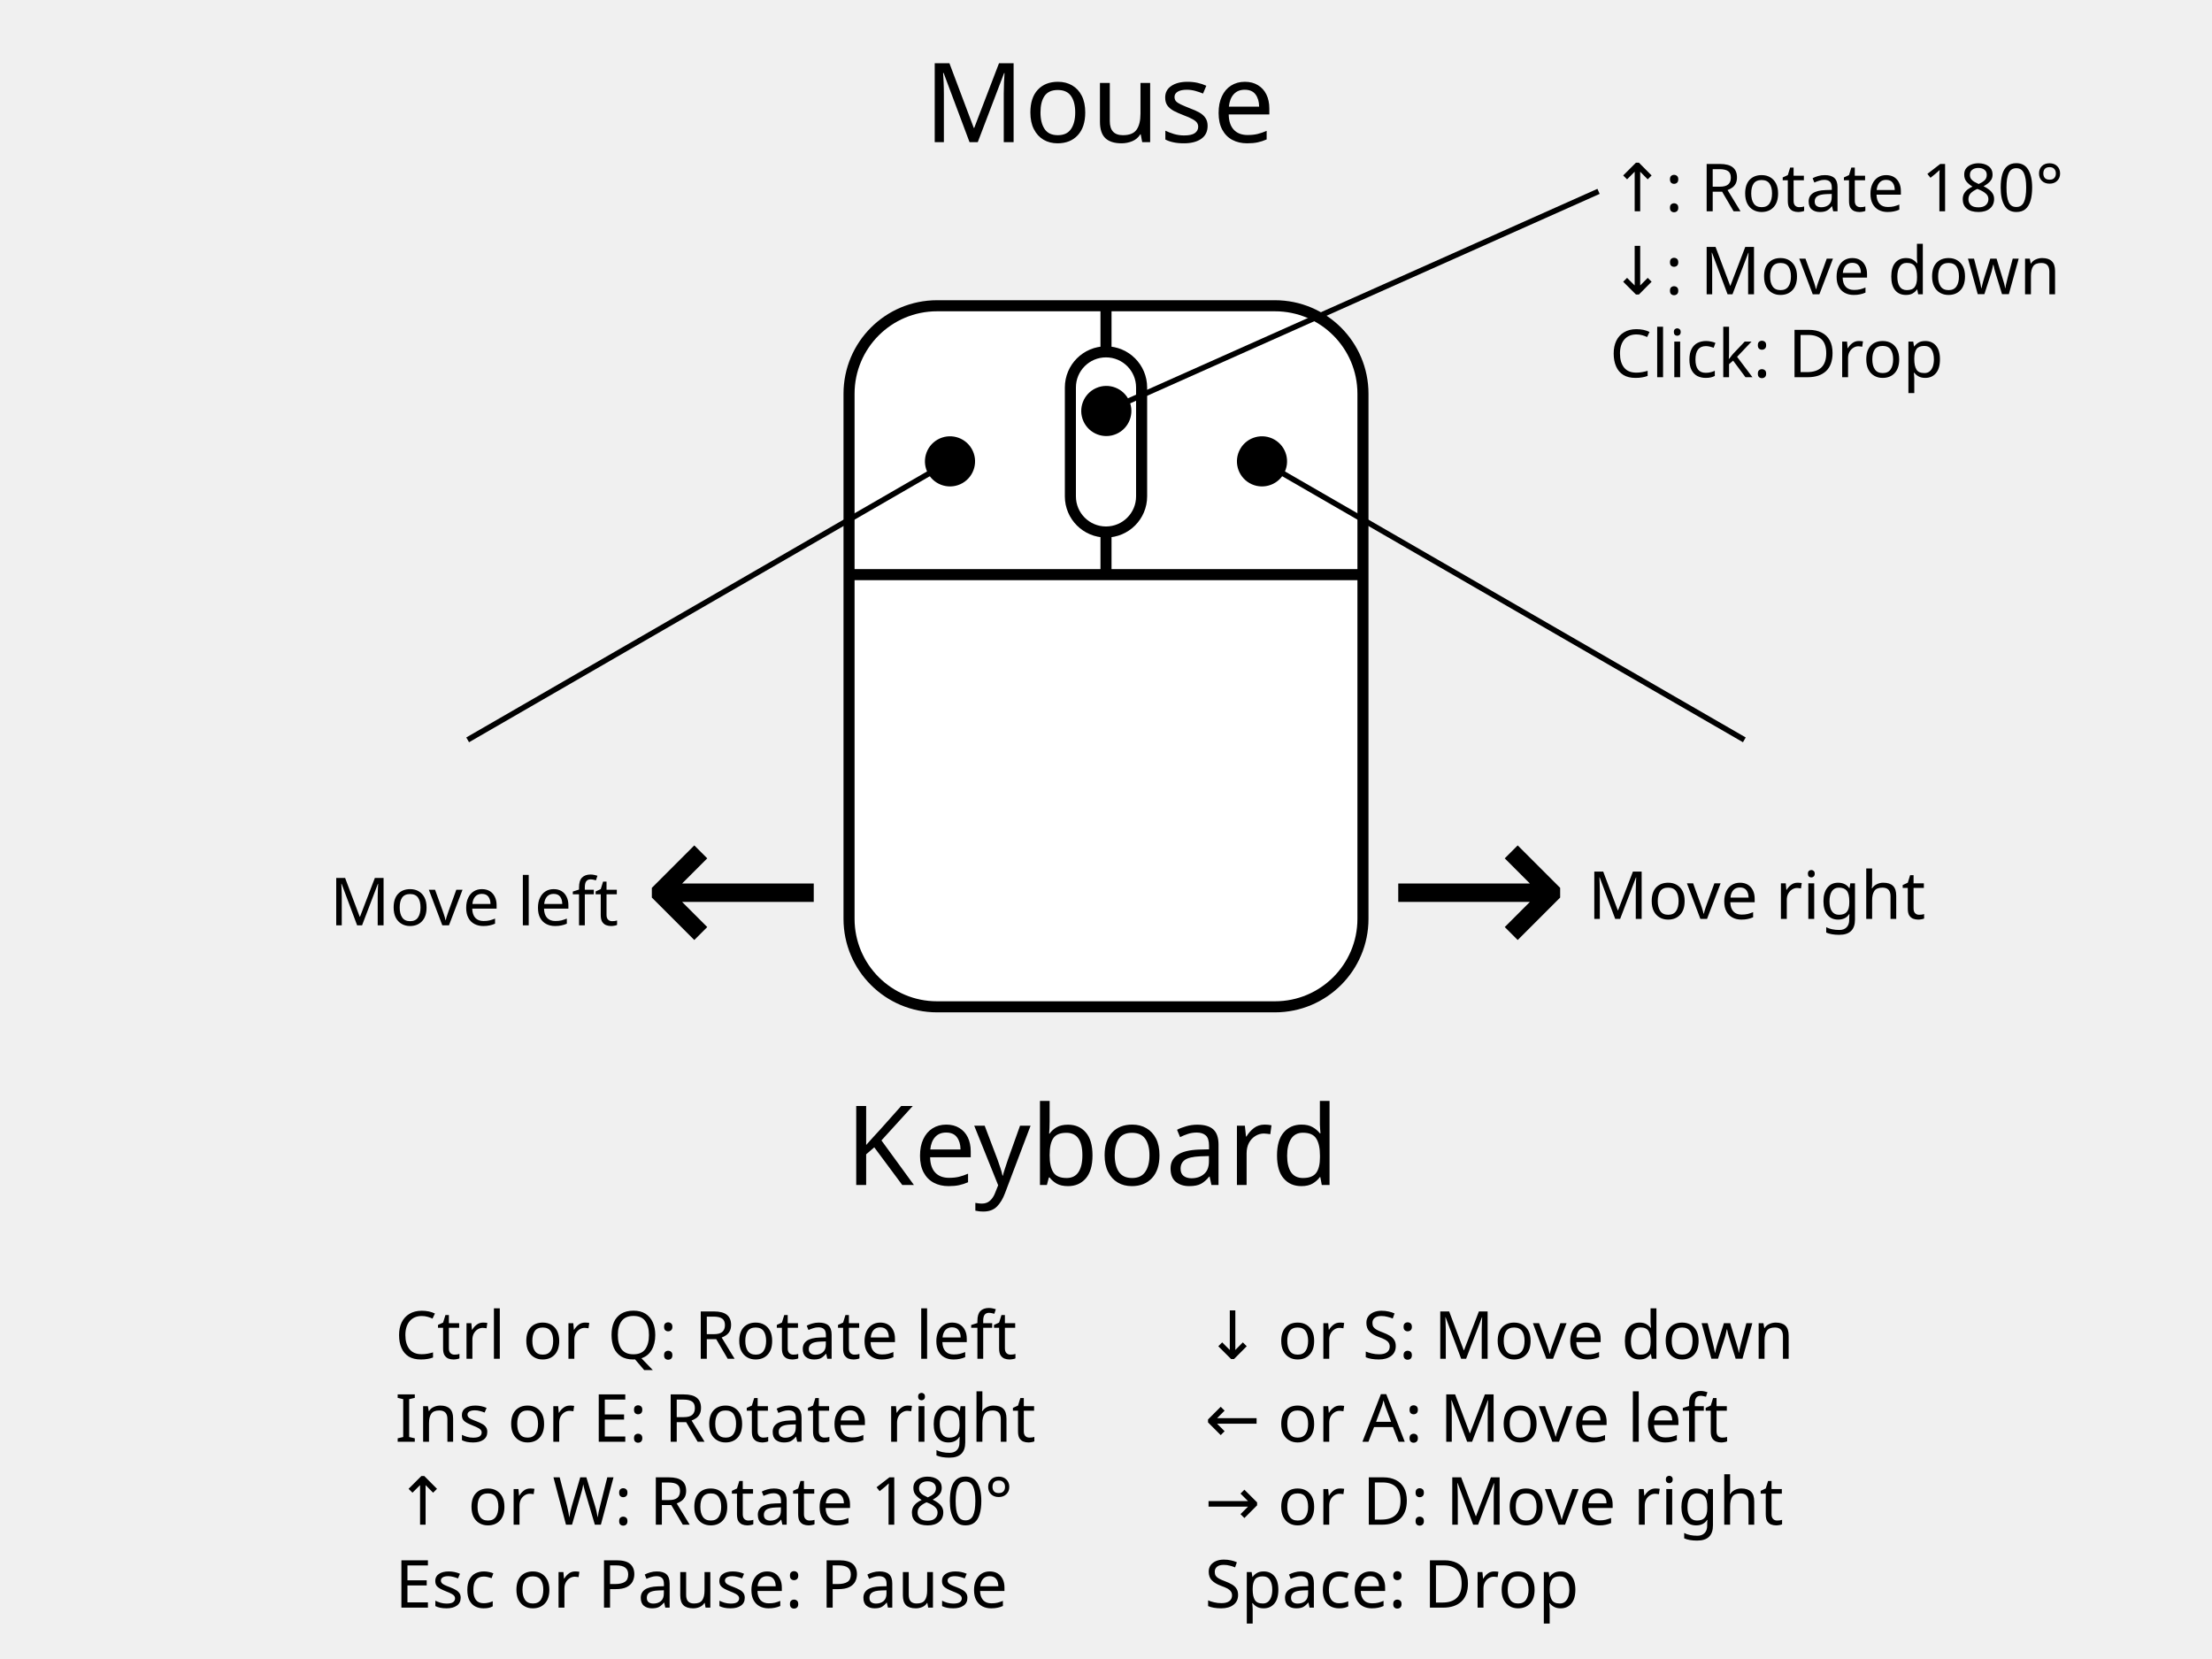
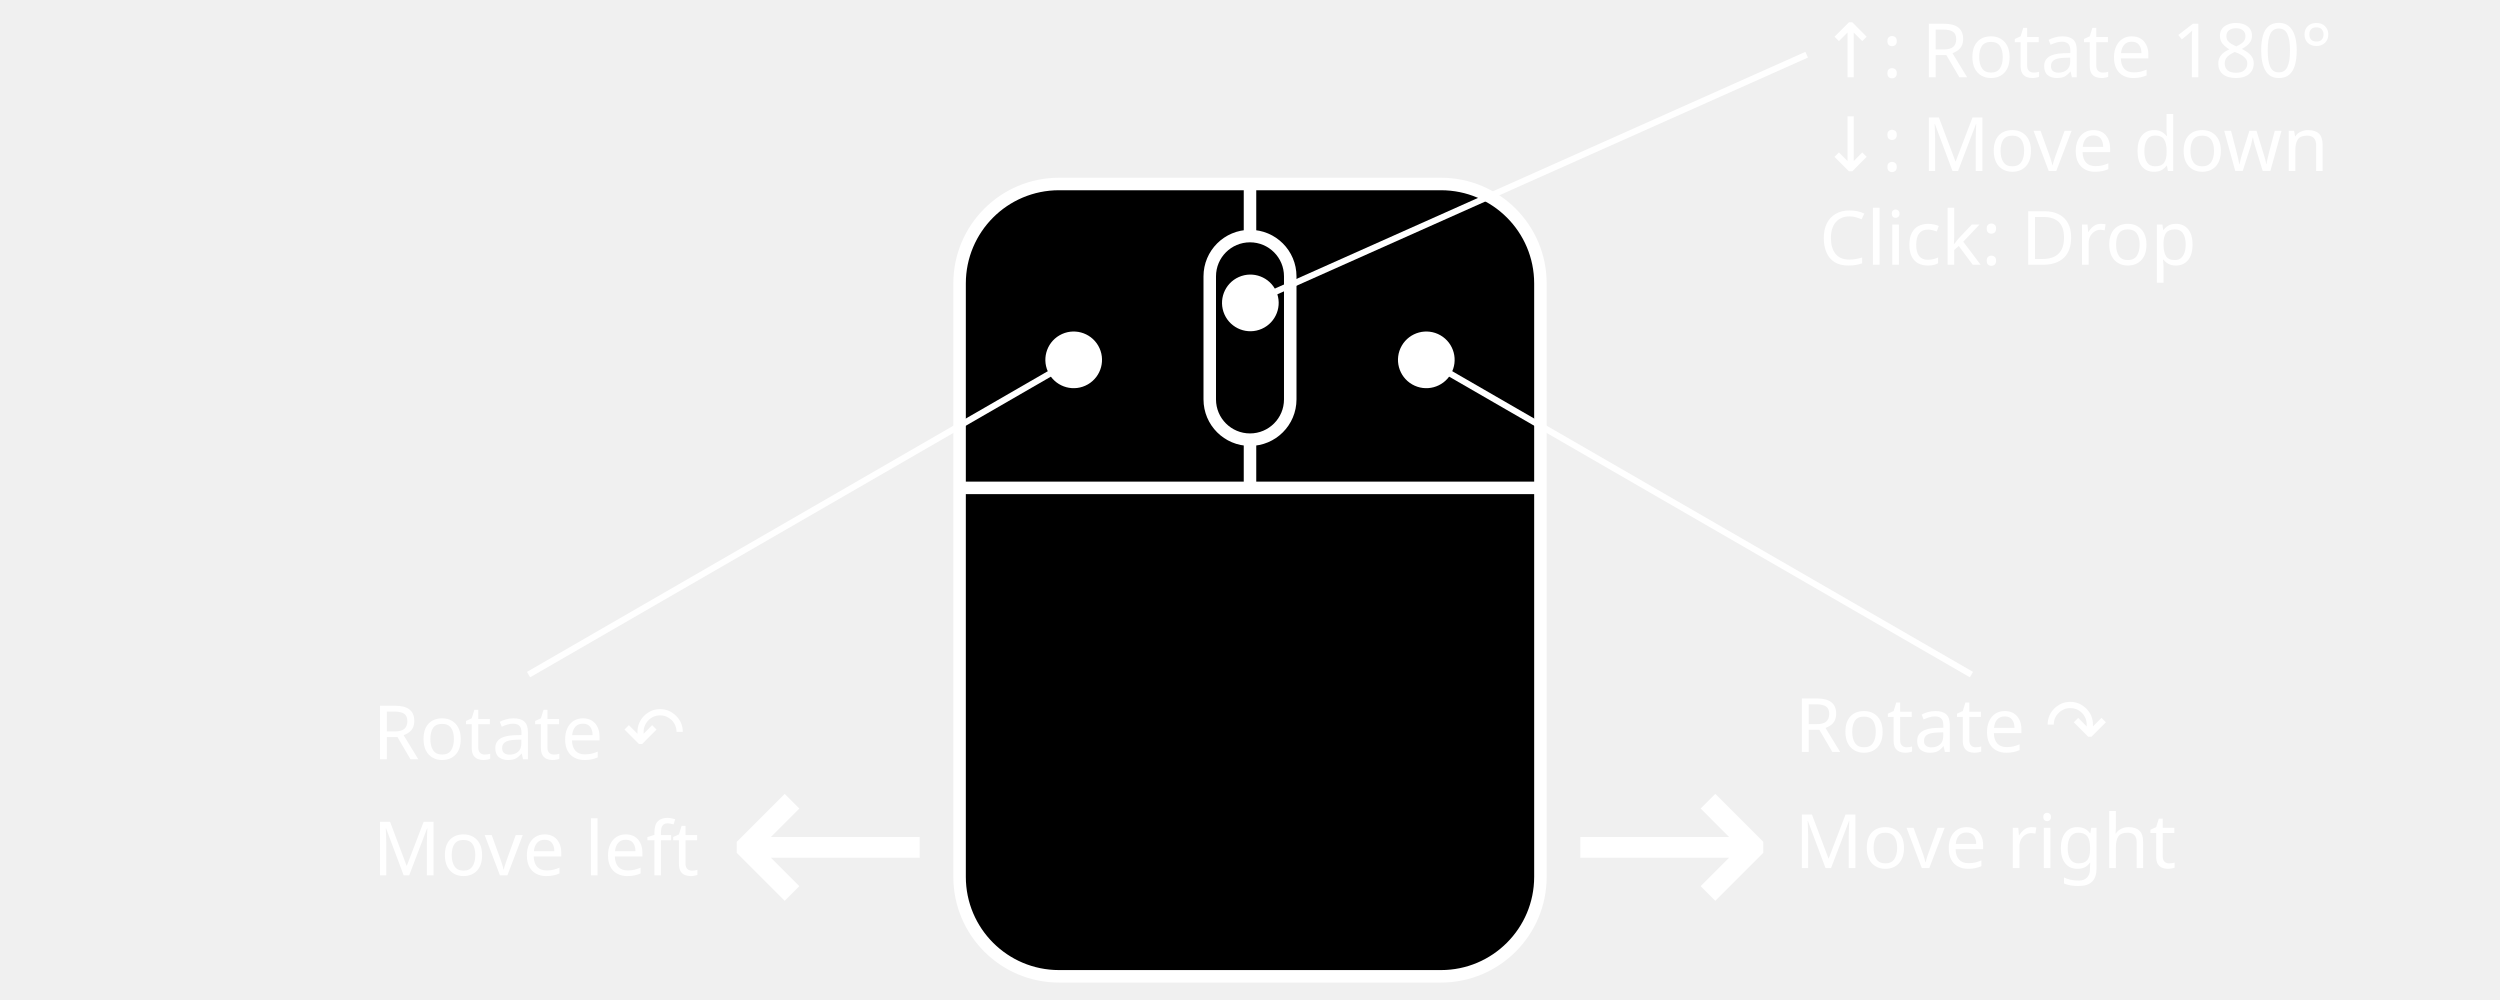
- <svg xmlns="http://www.w3.org/2000/svg" width="400" height="300" id="svg2" version="1.1">
+ <svg xmlns="http://www.w3.org/2000/svg" width="400" height="160" id="svg2" version="1.1">
  <defs id="defs4">
-     <marker orient="auto" refY="0.0" refX="0.0" id="DotL" style="overflow:visible">
-       <path id="path3883" d="M -2.5,-1.0 C -2.5,1.76 -4.74,4.0 -7.5,4.0 C -10.26,4.0 -12.5,1.76 -12.5,-1.0 C -12.5,-3.76 -10.26,-6.0 -7.5,-6.0 C -4.74,-6.0 -2.5,-3.76 -2.5,-1.0 z " style="fill-rule:evenodd;stroke:#000000;stroke-width:1.0pt" transform="scale(0.8) translate(7.4, 1)" />
+     <marker orient="auto" refY="0" refX="0" id="DotL" style="overflow:visible">
+       <path id="path3883" d="m -2.5,-1 c 0,2.76 -2.24,5 -5,5 -2.76,0 -5,-2.24 -5,-5 0,-2.76 2.24,-5 5,-5 2.76,0 5,2.24 5,5 z" style="fill:#ffffff;fill-rule:evenodd;stroke:#ffffff;stroke-width:1pt" transform="matrix(0.8,0,0,0.8,5.92,0.8)" />
    </marker>
  </defs>
-   <g id="layer1" transform="translate(0,-752.3622)">
-     <g id="g3772">
-       <rect ry="15.91" y="807.653" x="153.533" height="126.774" width="92.934" id="rect2994" style="fill:#ffffff;stroke:#000000;stroke-width:2;stroke-miterlimit:4;stroke-dasharray:none" />
-       <path id="path3766" d="m 200,807.905 0,48.487" style="fill:none;stroke:#000000;stroke-width:2;stroke-linecap:butt;stroke-linejoin:miter;stroke-miterlimit:4;stroke-opacity:1;stroke-dasharray:none" />
-       <rect ry="6.44" y="815.987" x="193.56" height="32.577" width="12.879" id="rect3768" style="fill:#ffffff;stroke:#000000;stroke-width:2;stroke-miterlimit:4;stroke-dasharray:none" />
-       <path id="path3770" d="m 153.533,856.275 92.934,0" style="fill:none;stroke:#000000;stroke-width:2;stroke-linecap:butt;stroke-linejoin:miter;stroke-miterlimit:4;stroke-opacity:1;stroke-dasharray:none" />
+   <g id="layer1" transform="translate(0,-892.3622)">
+     <g id="g3772" style="fill:#000000;stroke:#ffffff" transform="translate(0,114.1472)">
+       <rect ry="15.91" y="807.653" x="153.533" height="126.774" width="92.934" id="rect2994" style="fill:#000000;stroke:#ffffff;stroke-width:2;stroke-miterlimit:4;stroke-dasharray:none" />
+       <path id="path3766" d="m 200,807.905 0,48.487" style="fill:#000000;stroke:#ffffff;stroke-width:2;stroke-linecap:butt;stroke-linejoin:miter;stroke-miterlimit:4;stroke-opacity:1;stroke-dasharray:none" />
+       <rect ry="6.44" y="815.987" x="193.56" height="32.577" width="12.879" id="rect3768" style="fill:#000000;stroke:#ffffff;stroke-width:2;stroke-miterlimit:4;stroke-dasharray:none" />
+       <path id="path3770" d="m 153.533,856.275 92.934,0" style="fill:#000000;stroke:#ffffff;stroke-width:2;stroke-linecap:butt;stroke-linejoin:miter;stroke-miterlimit:4;stroke-opacity:1;stroke-dasharray:none" />
    </g>
-     <path style="fill:none;stroke:#000000;stroke-width:1px;stroke-linecap:butt;stroke-linejoin:miter;stroke-opacity:1;marker-start:url(#DotL);marker-end:none" d="M 171.721,835.831 84.567,886.15" id="path3778" />
-     <path id="path4816" d="m 228.279,835.831 87.154,50.319" style="fill:none;stroke:#000000;stroke-width:1px;stroke-linecap:butt;stroke-linejoin:miter;stroke-opacity:1;marker-start:url(#DotL);marker-end:none" />
-     <g id="g4887" transform="translate(46.54883,0)">
-       <flowRoot transform="translate(-7.857143,750.2301)" style="font-size:12px;font-style:normal;font-weight:normal;line-height:125%;letter-spacing:0px;word-spacing:0px;fill:#000000;fill-opacity:1;stroke:none;font-family:Sans" id="flowRoot4808" xml:space="preserve">
-         <flowRegion id="flowRegion4810">
-           <rect style="font-size:12px" y="133.571" x="11.429" height="51.429" width="159.286" id="rect4812" />
-         </flowRegion>
-         <flowPara id="flowPara4814">Rotate ↶</flowPara>
-       </flowRoot>
-       <flowRoot transform="translate(237.7907,750.2301)" style="font-size:12px;font-style:normal;font-weight:normal;line-height:125%;letter-spacing:0px;word-spacing:0px;fill:#000000;fill-opacity:1;stroke:none;font-family:Sans" id="flowRoot4808-1" xml:space="preserve">
-         <flowRegion id="flowRegion4810-5">
-           <rect style="font-size:12px" y="133.571" x="11.429" height="51.429" width="159.286" id="rect4812-2" />
-         </flowRegion>
-         <flowPara id="flowPara4814-2">Rotate ↷</flowPara>
-       </flowRoot>
+     <g id="g5073" transform="translate(-5e-7,114.1472)">
+       <path id="path3778" d="M 171.721,835.831 84.567,886.15" style="fill:none;stroke:#ffffff;stroke-width:1px;stroke-linecap:butt;stroke-linejoin:miter;stroke-opacity:1;marker-start:url(#DotL);marker-end:none" />
+       <path style="fill:none;stroke:#ffffff;stroke-width:1px;stroke-linecap:butt;stroke-linejoin:miter;stroke-opacity:1;marker-start:url(#DotL);marker-end:none" d="m 228.279,835.831 87.154,50.319" id="path4816" />
    </g>
-     <path style="fill:none;stroke:#000000;stroke-width:1px;stroke-linecap:butt;stroke-linejoin:miter;stroke-opacity:1;marker-start:url(#DotL);marker-end:none" d="m 200.129,826.648 88.94,-39.681" id="path4845" />
-     <flowRoot xml:space="preserve" id="flowRoot4853" style="fill:black;stroke:none;stroke-opacity:1;stroke-width:1px;stroke-linejoin:miter;stroke-linecap:butt;fill-opacity:1;font-family:Sans;font-style:normal;font-weight:normal;font-size:12px;line-height:125%;letter-spacing:0px;word-spacing:0px">
-       <flowRegion id="flowRegion4855">
-         <rect id="rect4857" width="101.071" height="41.429" x="296.071" y="22.143" style="font-size:12px" />
-       </flowRegion>
-       <flowPara id="flowPara4859" />
-     </flowRoot>
-     <flowRoot xml:space="preserve" id="flowRoot4861" style="font-size:40px;font-style:normal;font-weight:normal;line-height:125%;letter-spacing:0px;word-spacing:0px;fill:#000000;fill-opacity:1;stroke:none;font-family:Sans" transform="translate(0,752.3622)">
-       <flowRegion id="flowRegion4863">
-         <rect id="rect4865" width="120" height="78.929" x="291.071" y="21.786" />
-       </flowRegion>
-       <flowPara id="flowPara4867">⃔⃕⃔⃔⃕⃔⃔↶↷↑↓</flowPara>
-     </flowRoot>
-     <flowRoot xml:space="preserve" id="flowRoot4869" style="font-size:40px;font-style:normal;font-weight:normal;line-height:125%;letter-spacing:0px;word-spacing:0px;fill:#000000;fill-opacity:1;stroke:none;font-family:Sans" transform="translate(0,752.3622)">
-       <flowRegion id="flowRegion4871">
-         <rect id="rect4873" width="103.214" height="75.357" x="293.929" y="19.643" />
-       </flowRegion>
-       <flowPara id="flowPara4875">⃔⃕⃔⃔⃕⃔⃔↶↷↑↓ tmhm</flowPara>
-     </flowRoot>
-     <text xml:space="preserve" style="font-size:12px;font-style:normal;font-weight:normal;line-height:125%;letter-spacing:0px;word-spacing:0px;fill:#000000;fill-opacity:1;stroke:none;font-family:Sans" x="291.071" y="790.576" id="text4877">
-       <tspan id="tspan4879" x="291.071" y="790.576">↑: Rotate 180°</tspan>
-       <tspan x="291.071" y="805.576" id="tspan4883">↓: Move down</tspan>
-       <tspan x="291.071" y="820.576" id="tspan4885">Click: Drop</tspan>
+     <path style="fill:none;stroke:#ffffff;stroke-width:1px;stroke-linecap:butt;stroke-linejoin:miter;stroke-opacity:1;marker-start:url(#DotL);marker-end:none" d="m 200.129,940.795 88.94,-39.681" id="path4845" />
+     <text xml:space="preserve" style="font-size:12px;font-style:normal;font-weight:normal;line-height:125%;letter-spacing:0px;word-spacing:0px;fill:#ffffff;fill-opacity:1;stroke:none;font-family:Sans" x="291.071" y="904.724" id="text4877">
+       <tspan id="tspan4879" x="291.071" y="904.724">↑: Rotate 180°</tspan>
+       <tspan x="291.071" y="919.724" id="tspan4883">↓: Move down</tspan>
+       <tspan x="291.071" y="934.724" id="tspan4885">Click: Drop</tspan>
    </text>
-     <g style="font-size:40px;font-style:normal;font-weight:normal;line-height:125%;letter-spacing:0px;word-spacing:0px;fill:#000000;fill-opacity:1;stroke:none;font-family:Sans" id="text4897">
-       <path d="m 282.126,912.912 0,1.758 -7.676,7.676 -2.344,-2.344 4.551,-4.551 -23.809,0 0,-3.32 23.809,0 -4.551,-4.551 2.344,-2.344 7.676,7.676" style="" id="path5022" />
+     <g style="font-size:40px;font-style:normal;font-weight:normal;line-height:125%;letter-spacing:0px;word-spacing:0px;fill:#ffffff;fill-opacity:1;stroke:none;font-family:Sans" id="text4897" transform="translate(0,114.1472)">
+       <path d="m 282.126,912.912 0,1.758 -7.676,7.676 -2.344,-2.344 4.551,-4.551 -23.809,0 0,-3.32 23.809,0 -4.551,-4.551 2.344,-2.344 7.676,7.676" style="fill:#ffffff" id="path5022" />
    </g>
-     <g style="font-size:40px;font-style:normal;font-weight:normal;line-height:125%;letter-spacing:0px;word-spacing:0px;fill:#000000;fill-opacity:1;stroke:none;font-family:Sans" id="text4901">
-       <path d="m 117.874,914.67 0,-1.758 7.676,-7.676 2.344,2.344 -4.551,4.551 23.809,0 0,3.32 -23.809,0 4.551,4.551 -2.344,2.344 -7.676,-7.676" style="" id="path5019" />
+     <g style="font-size:40px;font-style:normal;font-weight:normal;line-height:125%;letter-spacing:0px;word-spacing:0px;fill:#ffffff;fill-opacity:1;stroke:none;font-family:Sans" id="text4901" transform="translate(0,114.1472)">
+       <path d="m 117.874,914.67 0,-1.758 7.676,-7.676 2.344,2.344 -4.551,4.551 23.809,0 0,3.32 -23.809,0 4.551,4.551 -2.344,2.344 -7.676,-7.676" style="fill:#ffffff" id="path5019" />
    </g>
-     <text xml:space="preserve" style="font-size:12px;font-style:normal;font-weight:normal;line-height:125%;letter-spacing:0px;word-spacing:0px;fill:#000000;fill-opacity:1;stroke:none;font-family:Sans" x="59.643" y="919.693" id="text4905">
-       <tspan id="tspan4907" x="59.643" y="919.693">Move left</tspan>
+     <text xml:space="preserve" style="font-size:12px;font-style:normal;font-weight:normal;line-height:125%;letter-spacing:0px;word-spacing:0px;fill:#ffffff;fill-opacity:1;stroke:none;font-family:Sans" x="59.643" y="1032.412" id="text4905">
+       <tspan id="tspan4907" x="59.643" y="1032.412">Move left</tspan>
    </text>
-     <text xml:space="preserve" style="font-size:12px;font-style:normal;font-weight:normal;line-height:125%;letter-spacing:0px;word-spacing:0px;fill:#000000;fill-opacity:1;stroke:none;font-family:Sans" x="287.143" y="918.53" id="text4909">
-       <tspan id="tspan4911" x="287.143" y="918.53">Move right</tspan>
+     <text xml:space="preserve" style="font-size:12px;font-style:normal;font-weight:normal;line-height:125%;letter-spacing:0px;word-spacing:0px;fill:#ffffff;fill-opacity:1;stroke:none;font-family:Sans" x="287.143" y="1031.248" id="text4909">
+       <tspan id="tspan4911" x="287.143" y="1031.248">Move right</tspan>
    </text>
-     <text xml:space="preserve" style="font-size:40px;font-style:normal;font-weight:normal;line-height:125%;letter-spacing:0px;word-spacing:0px;fill:#000000;fill-opacity:1;stroke:none;font-family:Sans" x="167.09" y="778.076" id="text4933">
-       <tspan id="tspan4935" x="167.09" y="778.076" style="font-size:20px">Mouse</tspan>
+     <text id="text5112" y="1013.84" x="59.643" style="font-size:12px;font-style:normal;font-weight:normal;line-height:125%;letter-spacing:0px;word-spacing:0px;fill:#ffffff;fill-opacity:1;stroke:none;font-family:Sans" xml:space="preserve">
+       <tspan y="1013.84" x="59.643" id="tspan5114">Rotate ↶</tspan>
    </text>
-     <text xml:space="preserve" style="font-size:20px;font-style:normal;font-weight:normal;line-height:125%;letter-spacing:0px;word-spacing:0px;fill:#000000;fill-opacity:1;stroke:none;font-family:Sans" x="152.896" y="966.648" id="text4937">
-       <tspan id="tspan4939" x="152.896" y="966.648">Keyboard</tspan>
-     </text>
-     <text xml:space="preserve" style="font-size:12px;font-style:normal;font-weight:normal;line-height:125%;letter-spacing:0px;word-spacing:0px;fill:#000000;fill-opacity:1;stroke:none;font-family:Sans" x="71.429" y="998.076" id="text4941">
-       <tspan id="tspan4943" x="71.429" y="998.076">Ctrl or Q: Rotate left</tspan>
-       <tspan x="71.429" y="1013.077" id="tspan4947">Ins or E: Rotate right</tspan>
-       <tspan x="71.429" y="1028.076" id="tspan4945">↑ or W: Rotate 180°</tspan>
-       <tspan x="71.429" y="1043.076" id="tspan5047">Esc or Pause: Pause</tspan>
-     </text>
-     <text id="text4967" y="998.076" x="217.857" style="font-size:12px;font-style:normal;font-weight:normal;line-height:125%;letter-spacing:0px;word-spacing:0px;fill:#000000;fill-opacity:1;stroke:none;font-family:Sans" xml:space="preserve">
-       <tspan id="tspan4975" y="998.076" x="217.857">↓ or S: Move down</tspan>
-       <tspan id="tspan4977" y="1013.077" x="217.857">← or A: Move left</tspan>
-       <tspan id="tspan4979" y="1028.076" x="217.857">→ or D: Move right</tspan>
-       <tspan id="tspan4981" y="1043.076" x="217.857">Space: Drop</tspan>
-       <tspan id="tspan4983" y="1058.076" x="217.857" />
-       <tspan id="tspan4985" y="1073.076" x="217.857" />
+     <text id="text5116" y="1012.677" x="287.143" style="font-size:12px;font-style:normal;font-weight:normal;line-height:125%;letter-spacing:0px;word-spacing:0px;fill:#ffffff;fill-opacity:1;stroke:none;font-family:Sans" xml:space="preserve">
+       <tspan y="1012.677" x="287.143" id="tspan5118">Rotate ↷</tspan>
    </text>
  </g>
</svg>
